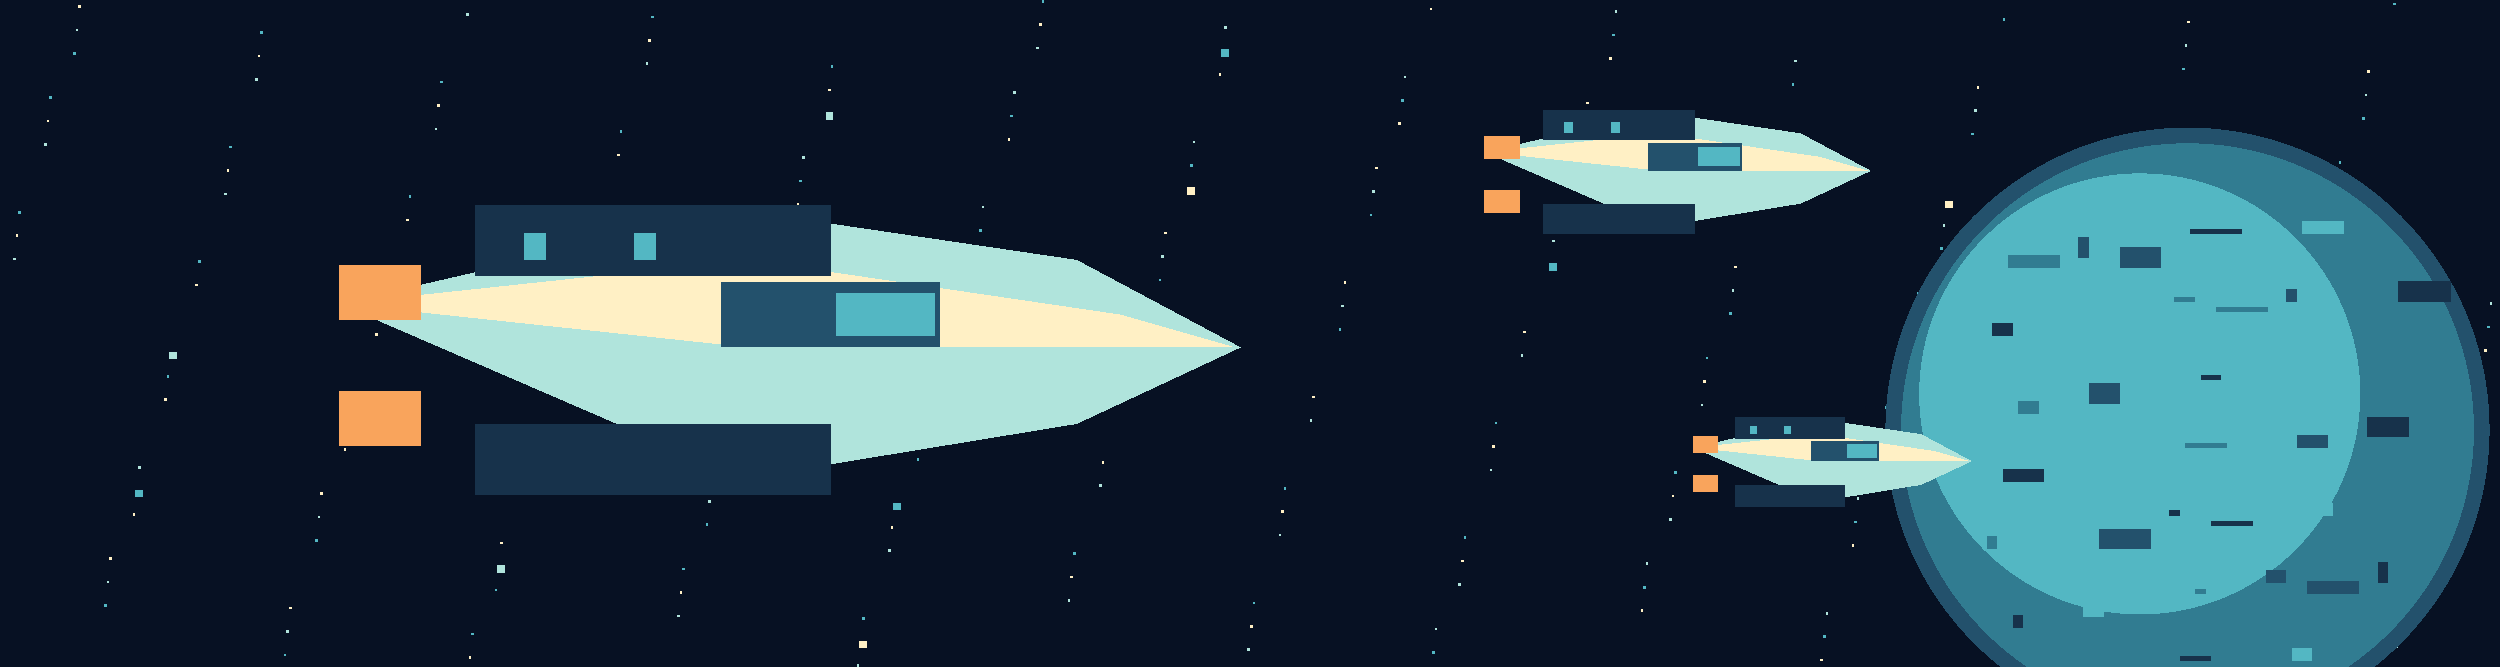
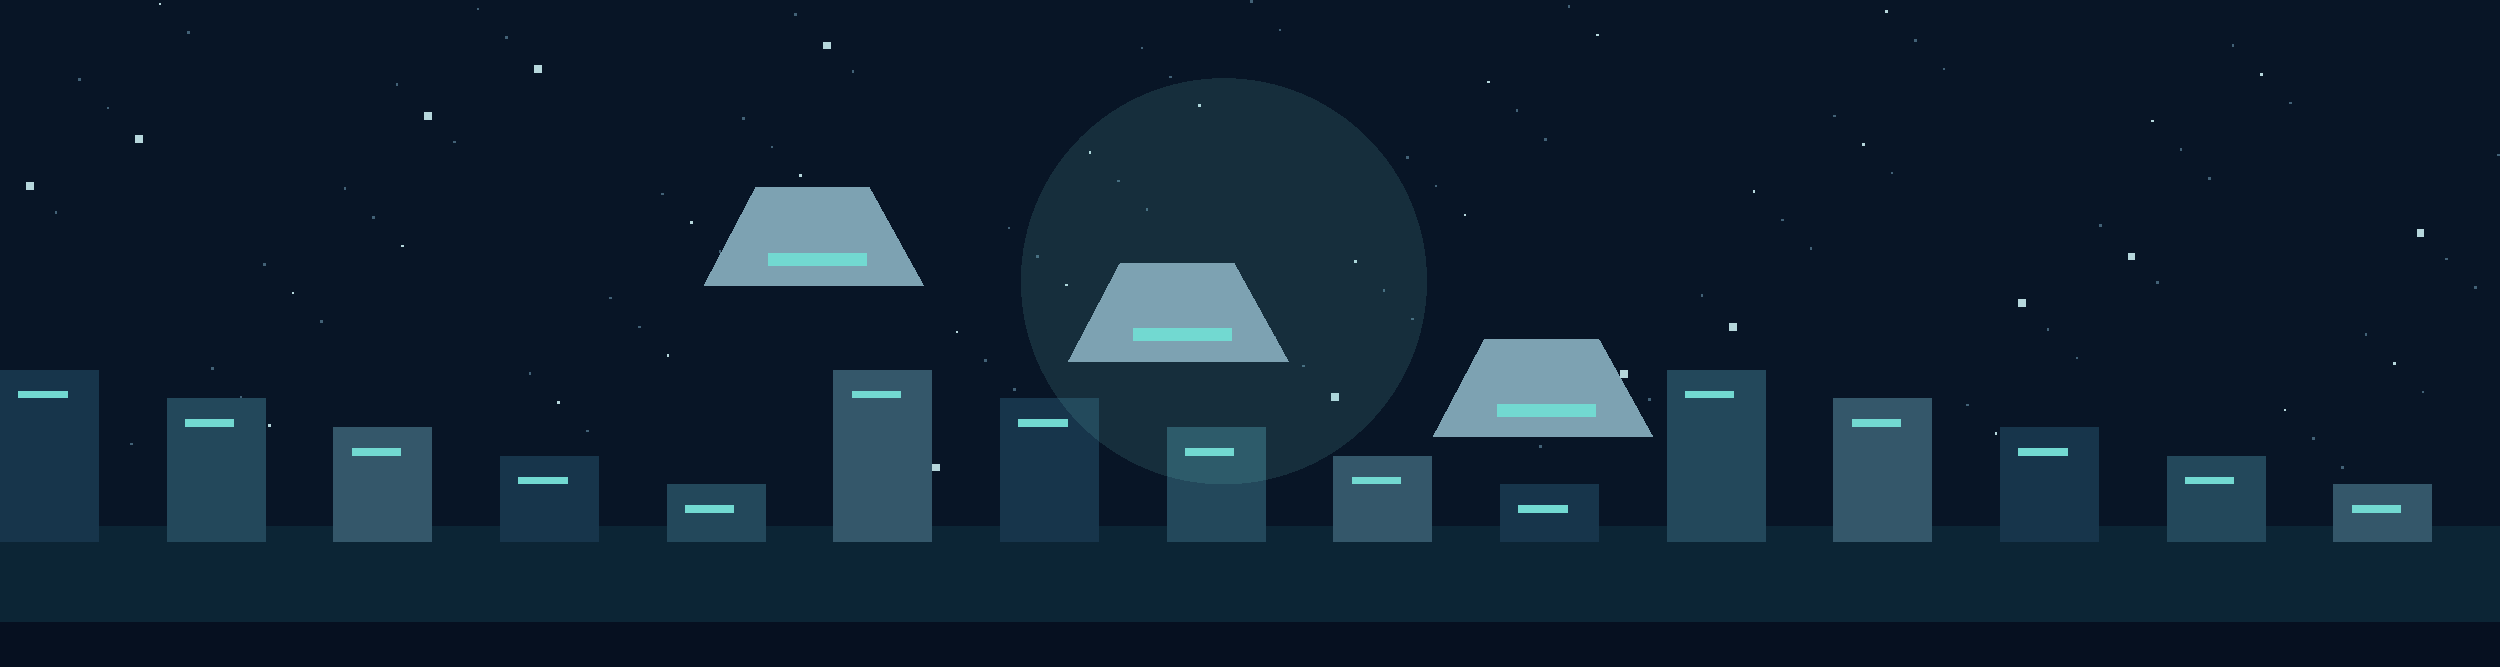
<svg xmlns="http://www.w3.org/2000/svg" width="960" height="256" viewBox="0 0 960 256" shape-rendering="crispEdges">
-   <rect x="0" y="0" width="960" height="256" fill="#071123" />
-   <rect x="343" y="193" width="3" height="3" fill="#53b7c3" />
-   <rect x="956" y="116" width="1" height="1" fill="#b0e4dc" />
-   <rect x="609" y="39" width="1" height="1" fill="#fff0c5" />
-   <rect x="262" y="218" width="1" height="1" fill="#53b7c3" />
-   <rect x="875" y="141" width="1" height="1" fill="#b0e4dc" />
-   <rect x="528" y="64" width="1" height="1" fill="#fff0c5" />
-   <rect x="181" y="243" width="1" height="1" fill="#53b7c3" />
-   <rect x="794" y="166" width="1" height="1" fill="#b0e4dc" />
-   <rect x="447" y="89" width="1" height="1" fill="#fff0c5" />
-   <rect x="100" y="12" width="1" height="1" fill="#53b7c3" />
-   <rect x="713" y="191" width="1" height="1" fill="#b0e4dc" />
-   <rect x="366" y="114" width="1" height="1" fill="#fff0c5" />
-   <rect x="19" y="37" width="1" height="1" fill="#53b7c3" />
-   <rect x="632" y="216" width="1" height="1" fill="#b0e4dc" />
-   <rect x="285" y="139" width="1" height="1" fill="#fff0c5" />
-   <rect x="898" y="62" width="1" height="1" fill="#53b7c3" />
-   <rect x="551" y="241" width="1" height="1" fill="#b0e4dc" />
-   <rect x="204" y="164" width="3" height="3" fill="#fff0c5" />
-   <rect x="817" y="87" width="1" height="1" fill="#53b7c3" />
-   <rect x="470" y="10" width="1" height="1" fill="#b0e4dc" />
-   <rect x="123" y="189" width="1" height="1" fill="#fff0c5" />
-   <rect x="736" y="112" width="1" height="1" fill="#53b7c3" />
-   <rect x="389" y="35" width="1" height="1" fill="#b0e4dc" />
-   <rect x="42" y="214" width="1" height="1" fill="#fff0c5" />
-   <rect x="655" y="137" width="1" height="1" fill="#53b7c3" />
-   <rect x="308" y="60" width="1" height="1" fill="#b0e4dc" />
-   <rect x="921" y="239" width="1" height="1" fill="#fff0c5" />
-   <rect x="574" y="162" width="1" height="1" fill="#53b7c3" />
-   <rect x="227" y="85" width="1" height="1" fill="#b0e4dc" />
-   <rect x="840" y="8" width="1" height="1" fill="#fff0c5" />
-   <rect x="493" y="187" width="1" height="1" fill="#53b7c3" />
-   <rect x="146" y="110" width="1" height="1" fill="#b0e4dc" />
-   <rect x="759" y="33" width="1" height="1" fill="#fff0c5" />
-   <rect x="412" y="212" width="1" height="1" fill="#53b7c3" />
-   <rect x="65" y="135" width="3" height="3" fill="#b0e4dc" />
-   <rect x="678" y="58" width="1" height="1" fill="#fff0c5" />
-   <rect x="331" y="237" width="1" height="1" fill="#53b7c3" />
-   <rect x="944" y="160" width="1" height="1" fill="#b0e4dc" />
-   <rect x="597" y="83" width="1" height="1" fill="#fff0c5" />
-   <rect x="250" y="6" width="1" height="1" fill="#53b7c3" />
-   <rect x="863" y="185" width="1" height="1" fill="#b0e4dc" />
-   <rect x="516" y="108" width="1" height="1" fill="#fff0c5" />
-   <rect x="169" y="31" width="1" height="1" fill="#53b7c3" />
-   <rect x="782" y="210" width="1" height="1" fill="#b0e4dc" />
-   <rect x="435" y="133" width="1" height="1" fill="#fff0c5" />
-   <rect x="88" y="56" width="1" height="1" fill="#53b7c3" />
-   <rect x="701" y="235" width="1" height="1" fill="#b0e4dc" />
-   <rect x="354" y="158" width="1" height="1" fill="#fff0c5" />
-   <rect x="7" y="81" width="1" height="1" fill="#53b7c3" />
-   <rect x="620" y="4" width="1" height="1" fill="#b0e4dc" />
-   <rect x="273" y="183" width="1" height="1" fill="#fff0c5" />
-   <rect x="886" y="106" width="3" height="3" fill="#53b7c3" />
-   <rect x="539" y="29" width="1" height="1" fill="#b0e4dc" />
-   <rect x="192" y="208" width="1" height="1" fill="#fff0c5" />
-   <rect x="805" y="131" width="1" height="1" fill="#53b7c3" />
-   <rect x="458" y="54" width="1" height="1" fill="#b0e4dc" />
-   <rect x="111" y="233" width="1" height="1" fill="#fff0c5" />
-   <rect x="724" y="156" width="1" height="1" fill="#53b7c3" />
-   <rect x="377" y="79" width="1" height="1" fill="#b0e4dc" />
-   <rect x="30" y="2" width="1" height="1" fill="#fff0c5" />
-   <rect x="643" y="181" width="1" height="1" fill="#53b7c3" />
-   <rect x="296" y="104" width="1" height="1" fill="#b0e4dc" />
-   <rect x="909" y="27" width="1" height="1" fill="#fff0c5" />
-   <rect x="562" y="206" width="1" height="1" fill="#53b7c3" />
-   <rect x="215" y="129" width="1" height="1" fill="#b0e4dc" />
-   <rect x="828" y="52" width="1" height="1" fill="#fff0c5" />
-   <rect x="481" y="231" width="1" height="1" fill="#53b7c3" />
-   <rect x="134" y="154" width="1" height="1" fill="#b0e4dc" />
-   <rect x="747" y="77" width="3" height="3" fill="#fff0c5" />
-   <rect x="400" y="0" width="1" height="1" fill="#53b7c3" />
-   <rect x="53" y="179" width="1" height="1" fill="#b0e4dc" />
-   <rect x="666" y="102" width="1" height="1" fill="#fff0c5" />
-   <rect x="319" y="25" width="1" height="1" fill="#53b7c3" />
-   <rect x="932" y="204" width="1" height="1" fill="#b0e4dc" />
-   <rect x="585" y="127" width="1" height="1" fill="#fff0c5" />
-   <rect x="238" y="50" width="1" height="1" fill="#53b7c3" />
-   <rect x="851" y="229" width="1" height="1" fill="#b0e4dc" />
-   <rect x="504" y="152" width="1" height="1" fill="#fff0c5" />
-   <rect x="157" y="75" width="1" height="1" fill="#53b7c3" />
-   <rect x="770" y="254" width="1" height="1" fill="#b0e4dc" />
-   <rect x="423" y="177" width="1" height="1" fill="#fff0c5" />
-   <rect x="76" y="100" width="1" height="1" fill="#53b7c3" />
-   <rect x="689" y="23" width="1" height="1" fill="#b0e4dc" />
-   <rect x="342" y="202" width="1" height="1" fill="#fff0c5" />
-   <rect x="955" y="125" width="1" height="1" fill="#53b7c3" />
-   <rect x="608" y="48" width="3" height="3" fill="#b0e4dc" />
-   <rect x="261" y="227" width="1" height="1" fill="#fff0c5" />
-   <rect x="874" y="150" width="1" height="1" fill="#53b7c3" />
-   <rect x="527" y="73" width="1" height="1" fill="#b0e4dc" />
-   <rect x="180" y="252" width="1" height="1" fill="#fff0c5" />
-   <rect x="793" y="175" width="1" height="1" fill="#53b7c3" />
-   <rect x="446" y="98" width="1" height="1" fill="#b0e4dc" />
-   <rect x="99" y="21" width="1" height="1" fill="#fff0c5" />
-   <rect x="712" y="200" width="1" height="1" fill="#53b7c3" />
-   <rect x="365" y="123" width="1" height="1" fill="#b0e4dc" />
-   <rect x="18" y="46" width="1" height="1" fill="#fff0c5" />
-   <rect x="631" y="225" width="1" height="1" fill="#53b7c3" />
-   <rect x="284" y="148" width="1" height="1" fill="#b0e4dc" />
-   <rect x="897" y="71" width="1" height="1" fill="#fff0c5" />
-   <rect x="550" y="250" width="1" height="1" fill="#53b7c3" />
-   <rect x="203" y="173" width="1" height="1" fill="#b0e4dc" />
-   <rect x="816" y="96" width="1" height="1" fill="#fff0c5" />
-   <rect x="469" y="19" width="3" height="3" fill="#53b7c3" />
-   <rect x="122" y="198" width="1" height="1" fill="#b0e4dc" />
-   <rect x="735" y="121" width="1" height="1" fill="#fff0c5" />
-   <rect x="388" y="44" width="1" height="1" fill="#53b7c3" />
-   <rect x="41" y="223" width="1" height="1" fill="#b0e4dc" />
-   <rect x="654" y="146" width="1" height="1" fill="#fff0c5" />
-   <rect x="307" y="69" width="1" height="1" fill="#53b7c3" />
-   <rect x="920" y="248" width="1" height="1" fill="#b0e4dc" />
-   <rect x="573" y="171" width="1" height="1" fill="#fff0c5" />
-   <rect x="226" y="94" width="1" height="1" fill="#53b7c3" />
-   <rect x="839" y="17" width="1" height="1" fill="#b0e4dc" />
-   <rect x="492" y="196" width="1" height="1" fill="#fff0c5" />
-   <rect x="145" y="119" width="1" height="1" fill="#53b7c3" />
-   <rect x="758" y="42" width="1" height="1" fill="#b0e4dc" />
-   <rect x="411" y="221" width="1" height="1" fill="#fff0c5" />
-   <rect x="64" y="144" width="1" height="1" fill="#53b7c3" />
-   <rect x="677" y="67" width="1" height="1" fill="#b0e4dc" />
-   <rect x="330" y="246" width="3" height="3" fill="#fff0c5" />
-   <rect x="943" y="169" width="1" height="1" fill="#53b7c3" />
-   <rect x="596" y="92" width="1" height="1" fill="#b0e4dc" />
-   <rect x="249" y="15" width="1" height="1" fill="#fff0c5" />
-   <rect x="862" y="194" width="1" height="1" fill="#53b7c3" />
-   <rect x="515" y="117" width="1" height="1" fill="#b0e4dc" />
-   <rect x="168" y="40" width="1" height="1" fill="#fff0c5" />
-   <rect x="781" y="219" width="1" height="1" fill="#53b7c3" />
-   <rect x="434" y="142" width="1" height="1" fill="#b0e4dc" />
-   <rect x="87" y="65" width="1" height="1" fill="#fff0c5" />
-   <rect x="700" y="244" width="1" height="1" fill="#53b7c3" />
-   <rect x="353" y="167" width="1" height="1" fill="#b0e4dc" />
-   <rect x="6" y="90" width="1" height="1" fill="#fff0c5" />
-   <rect x="619" y="13" width="1" height="1" fill="#53b7c3" />
-   <rect x="272" y="192" width="1" height="1" fill="#b0e4dc" />
-   <rect x="885" y="115" width="1" height="1" fill="#fff0c5" />
-   <rect x="538" y="38" width="1" height="1" fill="#53b7c3" />
-   <rect x="191" y="217" width="3" height="3" fill="#b0e4dc" />
-   <rect x="804" y="140" width="1" height="1" fill="#fff0c5" />
-   <rect x="457" y="63" width="1" height="1" fill="#53b7c3" />
-   <rect x="110" y="242" width="1" height="1" fill="#b0e4dc" />
-   <rect x="723" y="165" width="1" height="1" fill="#fff0c5" />
-   <rect x="376" y="88" width="1" height="1" fill="#53b7c3" />
-   <rect x="29" y="11" width="1" height="1" fill="#b0e4dc" />
-   <rect x="642" y="190" width="1" height="1" fill="#fff0c5" />
-   <rect x="295" y="113" width="1" height="1" fill="#53b7c3" />
-   <rect x="908" y="36" width="1" height="1" fill="#b0e4dc" />
-   <rect x="561" y="215" width="1" height="1" fill="#fff0c5" />
-   <rect x="214" y="138" width="1" height="1" fill="#53b7c3" />
-   <rect x="827" y="61" width="1" height="1" fill="#b0e4dc" />
-   <rect x="480" y="240" width="1" height="1" fill="#fff0c5" />
-   <rect x="133" y="163" width="1" height="1" fill="#53b7c3" />
-   <rect x="746" y="86" width="1" height="1" fill="#b0e4dc" />
-   <rect x="399" y="9" width="1" height="1" fill="#fff0c5" />
-   <rect x="52" y="188" width="3" height="3" fill="#53b7c3" />
-   <rect x="665" y="111" width="1" height="1" fill="#b0e4dc" />
-   <rect x="318" y="34" width="1" height="1" fill="#fff0c5" />
-   <rect x="931" y="213" width="1" height="1" fill="#53b7c3" />
-   <rect x="584" y="136" width="1" height="1" fill="#b0e4dc" />
-   <rect x="237" y="59" width="1" height="1" fill="#fff0c5" />
-   <rect x="850" y="238" width="1" height="1" fill="#53b7c3" />
-   <rect x="503" y="161" width="1" height="1" fill="#b0e4dc" />
-   <rect x="156" y="84" width="1" height="1" fill="#fff0c5" />
-   <rect x="769" y="7" width="1" height="1" fill="#53b7c3" />
-   <rect x="422" y="186" width="1" height="1" fill="#b0e4dc" />
-   <rect x="75" y="109" width="1" height="1" fill="#fff0c5" />
-   <rect x="688" y="32" width="1" height="1" fill="#53b7c3" />
-   <rect x="341" y="211" width="1" height="1" fill="#b0e4dc" />
-   <rect x="954" y="134" width="1" height="1" fill="#fff0c5" />
-   <rect x="607" y="57" width="1" height="1" fill="#53b7c3" />
-   <rect x="260" y="236" width="1" height="1" fill="#b0e4dc" />
-   <rect x="873" y="159" width="3" height="3" fill="#fff0c5" />
-   <rect x="526" y="82" width="1" height="1" fill="#53b7c3" />
-   <rect x="179" y="5" width="1" height="1" fill="#b0e4dc" />
-   <rect x="792" y="184" width="1" height="1" fill="#fff0c5" />
-   <rect x="445" y="107" width="1" height="1" fill="#53b7c3" />
-   <rect x="98" y="30" width="1" height="1" fill="#b0e4dc" />
-   <rect x="711" y="209" width="1" height="1" fill="#fff0c5" />
-   <rect x="364" y="132" width="1" height="1" fill="#53b7c3" />
-   <rect x="17" y="55" width="1" height="1" fill="#b0e4dc" />
-   <rect x="630" y="234" width="1" height="1" fill="#fff0c5" />
-   <rect x="283" y="157" width="1" height="1" fill="#53b7c3" />
-   <rect x="896" y="80" width="1" height="1" fill="#b0e4dc" />
-   <rect x="549" y="3" width="1" height="1" fill="#fff0c5" />
-   <rect x="202" y="182" width="1" height="1" fill="#53b7c3" />
-   <rect x="815" y="105" width="1" height="1" fill="#b0e4dc" />
-   <rect x="468" y="28" width="1" height="1" fill="#fff0c5" />
-   <rect x="121" y="207" width="1" height="1" fill="#53b7c3" />
-   <rect x="734" y="130" width="3" height="3" fill="#b0e4dc" />
-   <rect x="387" y="53" width="1" height="1" fill="#fff0c5" />
-   <rect x="40" y="232" width="1" height="1" fill="#53b7c3" />
-   <rect x="653" y="155" width="1" height="1" fill="#b0e4dc" />
-   <rect x="306" y="78" width="1" height="1" fill="#fff0c5" />
-   <rect x="919" y="1" width="1" height="1" fill="#53b7c3" />
-   <rect x="572" y="180" width="1" height="1" fill="#b0e4dc" />
-   <rect x="225" y="103" width="1" height="1" fill="#fff0c5" />
-   <rect x="838" y="26" width="1" height="1" fill="#53b7c3" />
-   <rect x="491" y="205" width="1" height="1" fill="#b0e4dc" />
-   <rect x="144" y="128" width="1" height="1" fill="#fff0c5" />
-   <rect x="757" y="51" width="1" height="1" fill="#53b7c3" />
-   <rect x="410" y="230" width="1" height="1" fill="#b0e4dc" />
-   <rect x="63" y="153" width="1" height="1" fill="#fff0c5" />
-   <rect x="676" y="76" width="1" height="1" fill="#53b7c3" />
-   <rect x="329" y="255" width="1" height="1" fill="#b0e4dc" />
-   <rect x="942" y="178" width="1" height="1" fill="#fff0c5" />
-   <rect x="595" y="101" width="3" height="3" fill="#53b7c3" />
-   <rect x="248" y="24" width="1" height="1" fill="#b0e4dc" />
-   <rect x="861" y="203" width="1" height="1" fill="#fff0c5" />
-   <rect x="514" y="126" width="1" height="1" fill="#53b7c3" />
-   <rect x="167" y="49" width="1" height="1" fill="#b0e4dc" />
-   <rect x="780" y="228" width="1" height="1" fill="#fff0c5" />
-   <rect x="433" y="151" width="1" height="1" fill="#53b7c3" />
-   <rect x="86" y="74" width="1" height="1" fill="#b0e4dc" />
-   <rect x="699" y="253" width="1" height="1" fill="#fff0c5" />
-   <rect x="352" y="176" width="1" height="1" fill="#53b7c3" />
-   <rect x="5" y="99" width="1" height="1" fill="#b0e4dc" />
-   <rect x="618" y="22" width="1" height="1" fill="#fff0c5" />
-   <rect x="271" y="201" width="1" height="1" fill="#53b7c3" />
-   <rect x="884" y="124" width="1" height="1" fill="#b0e4dc" />
-   <rect x="537" y="47" width="1" height="1" fill="#fff0c5" />
-   <rect x="190" y="226" width="1" height="1" fill="#53b7c3" />
-   <rect x="803" y="149" width="1" height="1" fill="#b0e4dc" />
-   <rect x="456" y="72" width="3" height="3" fill="#fff0c5" />
-   <rect x="109" y="251" width="1" height="1" fill="#53b7c3" />
-   <rect x="722" y="174" width="1" height="1" fill="#b0e4dc" />
-   <rect x="375" y="97" width="1" height="1" fill="#fff0c5" />
-   <rect x="28" y="20" width="1" height="1" fill="#53b7c3" />
-   <rect x="641" y="199" width="1" height="1" fill="#b0e4dc" />
-   <rect x="294" y="122" width="1" height="1" fill="#fff0c5" />
-   <rect x="907" y="45" width="1" height="1" fill="#53b7c3" />
-   <rect x="560" y="224" width="1" height="1" fill="#b0e4dc" />
-   <rect x="213" y="147" width="1" height="1" fill="#fff0c5" />
-   <rect x="826" y="70" width="1" height="1" fill="#53b7c3" />
-   <rect x="479" y="249" width="1" height="1" fill="#b0e4dc" />
-   <rect x="132" y="172" width="1" height="1" fill="#fff0c5" />
-   <rect x="745" y="95" width="1" height="1" fill="#53b7c3" />
-   <rect x="398" y="18" width="1" height="1" fill="#b0e4dc" />
-   <rect x="51" y="197" width="1" height="1" fill="#fff0c5" />
-   <rect x="664" y="120" width="1" height="1" fill="#53b7c3" />
-   <rect x="317" y="43" width="3" height="3" fill="#b0e4dc" />
-   <rect x="930" y="222" width="1" height="1" fill="#fff0c5" />
-   <circle cx="840" cy="165" r="116" fill="#23516c" />
-   <circle cx="840" cy="165" r="110" fill="#317c91" />
-   <circle cx="821.667" cy="151.25" r="84.7" fill="#53b7c3" />
-   <rect x="833" y="196" width="4" height="2" fill="#17324b" />
-   <rect x="870" y="219" width="8" height="5" fill="#23516c" />
-   <rect x="798" y="91" width="4" height="8" fill="#23516c" />
-   <rect x="835" y="114" width="8" height="2" fill="#317c91" />
-   <rect x="872" y="137" width="12" height="5" fill="#53b7c3" />
-   <rect x="909" y="160" width="16" height="8" fill="#17324b" />
-   <rect x="763" y="206" width="4" height="5" fill="#317c91" />
-   <rect x="800" y="229" width="8" height="8" fill="#53b7c3" />
-   <rect x="837" y="252" width="12" height="2" fill="#17324b" />
-   <rect x="765" y="124" width="8" height="5" fill="#17324b" />
-   <rect x="802" y="147" width="12" height="8" fill="#23516c" />
-   <rect x="839" y="170" width="16" height="2" fill="#317c91" />
-   <rect x="876" y="193" width="20" height="5" fill="#53b7c3" />
-   <rect x="913" y="216" width="4" height="8" fill="#17324b" />
-   <rect x="841" y="88" width="20" height="2" fill="#17324b" />
-   <rect x="878" y="111" width="4" height="5" fill="#23516c" />
-   <rect x="915" y="134" width="8" height="8" fill="#317c91" />
-   <rect x="769" y="180" width="16" height="5" fill="#17324b" />
-   <rect x="806" y="203" width="20" height="8" fill="#23516c" />
-   <rect x="843" y="226" width="4" height="2" fill="#317c91" />
-   <rect x="880" y="249" width="8" height="5" fill="#53b7c3" />
-   <rect x="771" y="98" width="20" height="5" fill="#317c91" />
-   <rect x="808" y="121" width="4" height="8" fill="#53b7c3" />
-   <rect x="845" y="144" width="8" height="2" fill="#17324b" />
-   <rect x="882" y="167" width="12" height="5" fill="#23516c" />
-   <rect x="919" y="190" width="16" height="8" fill="#317c91" />
-   <rect x="773" y="236" width="4" height="5" fill="#17324b" />
-   <rect x="810" y="259" width="8" height="8" fill="#23516c" />
-   <rect x="884" y="85" width="16" height="5" fill="#53b7c3" />
-   <rect x="921" y="108" width="20" height="8" fill="#17324b" />
-   <rect x="775" y="154" width="8" height="5" fill="#317c91" />
-   <rect x="812" y="177" width="12" height="8" fill="#53b7c3" />
-   <rect x="849" y="200" width="16" height="2" fill="#17324b" />
-   <rect x="886" y="223" width="20" height="5" fill="#23516c" />
-   <rect x="814" y="95" width="16" height="8" fill="#23516c" />
-   <rect x="851" y="118" width="20" height="2" fill="#317c91" />
-   <g transform="translate(130 62) scale(2.1)">
-     <path d="M0 26 L74 9 L135 18 L165 34 L135 48 L74 58 Z" fill="#b0e4dc" />
-     <path d="M0 26 L75 18 L143 28 L164 34 L75 34 Z" fill="#fff0c5" />
-     <rect x="25" y="8" width="65" height="13" fill="#17324b" />
-     <rect x="25" y="48" width="65" height="13" fill="#17324b" />
-     <rect x="70" y="22" width="40" height="12" fill="#23516c" />
-     <rect x="91" y="24" width="18" height="8" fill="#53b7c3" />
-     <rect x="0" y="19" width="15" height="10" fill="#f9a45c" />
-     <rect x="0" y="42" width="15" height="10" fill="#f9a45c" />
-     <rect x="34" y="13" width="4" height="5" fill="#53b7c3" />
-     <rect x="54" y="13" width="4" height="5" fill="#53b7c3" />
-   </g>
-   <g transform="translate(570 35) scale(0.9)">
-     <path d="M0 26 L74 9 L135 18 L165 34 L135 48 L74 58 Z" fill="#b0e4dc" />
-     <path d="M0 26 L75 18 L143 28 L164 34 L75 34 Z" fill="#fff0c5" />
-     <rect x="25" y="8" width="65" height="13" fill="#17324b" />
-     <rect x="25" y="48" width="65" height="13" fill="#17324b" />
-     <rect x="70" y="22" width="40" height="12" fill="#23516c" />
-     <rect x="91" y="24" width="18" height="8" fill="#53b7c3" />
-     <rect x="0" y="19" width="15" height="10" fill="#f9a45c" />
-     <rect x="0" y="42" width="15" height="10" fill="#f9a45c" />
-     <rect x="34" y="13" width="4" height="5" fill="#53b7c3" />
-     <rect x="54" y="13" width="4" height="5" fill="#53b7c3" />
-   </g>
-   <g transform="translate(650 155) scale(0.65)">
-     <path d="M0 26 L74 9 L135 18 L165 34 L135 48 L74 58 Z" fill="#b0e4dc" />
-     <path d="M0 26 L75 18 L143 28 L164 34 L75 34 Z" fill="#fff0c5" />
-     <rect x="25" y="8" width="65" height="13" fill="#17324b" />
-     <rect x="25" y="48" width="65" height="13" fill="#17324b" />
-     <rect x="70" y="22" width="40" height="12" fill="#23516c" />
-     <rect x="91" y="24" width="18" height="8" fill="#53b7c3" />
-     <rect x="0" y="19" width="15" height="10" fill="#f9a45c" />
-     <rect x="0" y="42" width="15" height="10" fill="#f9a45c" />
-     <rect x="34" y="13" width="4" height="5" fill="#53b7c3" />
-     <rect x="54" y="13" width="4" height="5" fill="#53b7c3" />
-   </g>
+   <rect width="960" height="256" fill="#081526" />
+   <rect y="202" width="960" height="54" fill="#0c2535" />
+   <rect x="52" y="52" width="3" height="3" fill="#b6d7dc" />
+   <rect x="389" y="149" width="1" height="1" fill="#426176" />
+   <rect x="726" y="66" width="1" height="1" fill="#426176" />
+   <rect x="103" y="163" width="1" height="1" fill="#b6d7dc" />
+   <rect x="440" y="80" width="1" height="1" fill="#426176" />
+   <rect x="777" y="177" width="1" height="1" fill="#426176" />
+   <rect x="154" y="94" width="1" height="1" fill="#b6d7dc" />
+   <rect x="491" y="11" width="1" height="1" fill="#426176" />
+   <rect x="828" y="108" width="1" height="1" fill="#426176" />
+   <rect x="205" y="25" width="3" height="3" fill="#b6d7dc" />
+   <rect x="542" y="122" width="1" height="1" fill="#426176" />
+   <rect x="879" y="39" width="1" height="1" fill="#426176" />
+   <rect x="256" y="136" width="1" height="1" fill="#b6d7dc" />
+   <rect x="593" y="53" width="1" height="1" fill="#426176" />
+   <rect x="930" y="150" width="1" height="1" fill="#426176" />
+   <rect x="307" y="67" width="1" height="1" fill="#b6d7dc" />
+   <rect x="644" y="164" width="1" height="1" fill="#426176" />
+   <rect x="21" y="81" width="1" height="1" fill="#426176" />
+   <rect x="358" y="178" width="3" height="3" fill="#b6d7dc" />
+   <rect x="695" y="95" width="1" height="1" fill="#426176" />
+   <rect x="72" y="12" width="1" height="1" fill="#426176" />
+   <rect x="409" y="109" width="1" height="1" fill="#b6d7dc" />
+   <rect x="746" y="26" width="1" height="1" fill="#426176" />
+   <rect x="123" y="123" width="1" height="1" fill="#426176" />
+   <rect x="460" y="40" width="1" height="1" fill="#b6d7dc" />
+   <rect x="797" y="137" width="1" height="1" fill="#426176" />
+   <rect x="174" y="54" width="1" height="1" fill="#426176" />
+   <rect x="511" y="151" width="3" height="3" fill="#b6d7dc" />
+   <rect x="848" y="68" width="1" height="1" fill="#426176" />
+   <rect x="225" y="165" width="1" height="1" fill="#426176" />
+   <rect x="562" y="82" width="1" height="1" fill="#b6d7dc" />
+   <rect x="899" y="179" width="1" height="1" fill="#426176" />
+   <rect x="276" y="96" width="1" height="1" fill="#426176" />
+   <rect x="613" y="13" width="1" height="1" fill="#b6d7dc" />
+   <rect x="950" y="110" width="1" height="1" fill="#426176" />
+   <rect x="327" y="27" width="1" height="1" fill="#426176" />
+   <rect x="664" y="124" width="3" height="3" fill="#b6d7dc" />
+   <rect x="41" y="41" width="1" height="1" fill="#426176" />
+   <rect x="378" y="138" width="1" height="1" fill="#426176" />
+   <rect x="715" y="55" width="1" height="1" fill="#b6d7dc" />
+   <rect x="92" y="152" width="1" height="1" fill="#426176" />
+   <rect x="429" y="69" width="1" height="1" fill="#426176" />
+   <rect x="766" y="166" width="1" height="1" fill="#b6d7dc" />
+   <rect x="143" y="83" width="1" height="1" fill="#426176" />
+   <rect x="480" y="0" width="1" height="1" fill="#426176" />
+   <rect x="817" y="97" width="3" height="3" fill="#b6d7dc" />
+   <rect x="194" y="14" width="1" height="1" fill="#426176" />
+   <rect x="531" y="111" width="1" height="1" fill="#426176" />
+   <rect x="868" y="28" width="1" height="1" fill="#b6d7dc" />
+   <rect x="245" y="125" width="1" height="1" fill="#426176" />
+   <rect x="582" y="42" width="1" height="1" fill="#426176" />
+   <rect x="919" y="139" width="1" height="1" fill="#b6d7dc" />
+   <rect x="296" y="56" width="1" height="1" fill="#426176" />
+   <rect x="633" y="153" width="1" height="1" fill="#426176" />
+   <rect x="10" y="70" width="3" height="3" fill="#b6d7dc" />
+   <rect x="347" y="167" width="1" height="1" fill="#426176" />
+   <rect x="684" y="84" width="1" height="1" fill="#426176" />
+   <rect x="61" y="1" width="1" height="1" fill="#b6d7dc" />
+   <rect x="398" y="98" width="1" height="1" fill="#426176" />
+   <rect x="735" y="15" width="1" height="1" fill="#426176" />
+   <rect x="112" y="112" width="1" height="1" fill="#b6d7dc" />
+   <rect x="449" y="29" width="1" height="1" fill="#426176" />
+   <rect x="786" y="126" width="1" height="1" fill="#426176" />
+   <rect x="163" y="43" width="3" height="3" fill="#b6d7dc" />
+   <rect x="500" y="140" width="1" height="1" fill="#426176" />
+   <rect x="837" y="57" width="1" height="1" fill="#426176" />
+   <rect x="214" y="154" width="1" height="1" fill="#b6d7dc" />
+   <rect x="551" y="71" width="1" height="1" fill="#426176" />
+   <rect x="888" y="168" width="1" height="1" fill="#426176" />
+   <rect x="265" y="85" width="1" height="1" fill="#b6d7dc" />
+   <rect x="602" y="2" width="1" height="1" fill="#426176" />
+   <rect x="939" y="99" width="1" height="1" fill="#426176" />
+   <rect x="316" y="16" width="3" height="3" fill="#b6d7dc" />
+   <rect x="653" y="113" width="1" height="1" fill="#426176" />
+   <rect x="30" y="30" width="1" height="1" fill="#426176" />
+   <rect x="367" y="127" width="1" height="1" fill="#b6d7dc" />
+   <rect x="704" y="44" width="1" height="1" fill="#426176" />
+   <rect x="81" y="141" width="1" height="1" fill="#426176" />
+   <rect x="418" y="58" width="1" height="1" fill="#b6d7dc" />
+   <rect x="755" y="155" width="1" height="1" fill="#426176" />
+   <rect x="132" y="72" width="1" height="1" fill="#426176" />
+   <rect x="469" y="169" width="3" height="3" fill="#b6d7dc" />
+   <rect x="806" y="86" width="1" height="1" fill="#426176" />
+   <rect x="183" y="3" width="1" height="1" fill="#426176" />
+   <rect x="520" y="100" width="1" height="1" fill="#b6d7dc" />
+   <rect x="857" y="17" width="1" height="1" fill="#426176" />
+   <rect x="234" y="114" width="1" height="1" fill="#426176" />
+   <rect x="571" y="31" width="1" height="1" fill="#b6d7dc" />
+   <rect x="908" y="128" width="1" height="1" fill="#426176" />
+   <rect x="285" y="45" width="1" height="1" fill="#426176" />
+   <rect x="622" y="142" width="3" height="3" fill="#b6d7dc" />
+   <rect x="959" y="59" width="1" height="1" fill="#426176" />
+   <rect x="336" y="156" width="1" height="1" fill="#426176" />
+   <rect x="673" y="73" width="1" height="1" fill="#b6d7dc" />
+   <rect x="50" y="170" width="1" height="1" fill="#426176" />
+   <rect x="387" y="87" width="1" height="1" fill="#426176" />
+   <rect x="724" y="4" width="1" height="1" fill="#b6d7dc" />
+   <rect x="101" y="101" width="1" height="1" fill="#426176" />
+   <rect x="438" y="18" width="1" height="1" fill="#426176" />
+   <rect x="775" y="115" width="3" height="3" fill="#b6d7dc" />
+   <rect x="152" y="32" width="1" height="1" fill="#426176" />
+   <rect x="489" y="129" width="1" height="1" fill="#426176" />
+   <rect x="826" y="46" width="1" height="1" fill="#b6d7dc" />
+   <rect x="203" y="143" width="1" height="1" fill="#426176" />
+   <rect x="540" y="60" width="1" height="1" fill="#426176" />
+   <rect x="877" y="157" width="1" height="1" fill="#b6d7dc" />
+   <rect x="254" y="74" width="1" height="1" fill="#426176" />
+   <rect x="591" y="171" width="1" height="1" fill="#426176" />
+   <rect x="928" y="88" width="3" height="3" fill="#b6d7dc" />
+   <rect x="305" y="5" width="1" height="1" fill="#426176" />
+   <rect x="0" y="142" width="38" height="66" fill="#17354b" />
+   <rect x="7" y="150" width="19" height="3" fill="#72d9d1" />
+   <rect x="64" y="153" width="38" height="55" fill="#23485b" />
+   <rect x="71" y="161" width="19" height="3" fill="#72d9d1" />
+   <rect x="128" y="164" width="38" height="44" fill="#34576a" />
+   <rect x="135" y="172" width="19" height="3" fill="#72d9d1" />
+   <rect x="192" y="175" width="38" height="33" fill="#17354b" />
+   <rect x="199" y="183" width="19" height="3" fill="#72d9d1" />
+   <rect x="256" y="186" width="38" height="22" fill="#23485b" />
+   <rect x="263" y="194" width="19" height="3" fill="#72d9d1" />
+   <rect x="320" y="142" width="38" height="66" fill="#34576a" />
+   <rect x="327" y="150" width="19" height="3" fill="#72d9d1" />
+   <rect x="384" y="153" width="38" height="55" fill="#17354b" />
+   <rect x="391" y="161" width="19" height="3" fill="#72d9d1" />
+   <rect x="448" y="164" width="38" height="44" fill="#23485b" />
+   <rect x="455" y="172" width="19" height="3" fill="#72d9d1" />
+   <rect x="512" y="175" width="38" height="33" fill="#34576a" />
+   <rect x="519" y="183" width="19" height="3" fill="#72d9d1" />
+   <rect x="576" y="186" width="38" height="22" fill="#17354b" />
+   <rect x="583" y="194" width="19" height="3" fill="#72d9d1" />
+   <rect x="640" y="142" width="38" height="66" fill="#23485b" />
+   <rect x="647" y="150" width="19" height="3" fill="#72d9d1" />
+   <rect x="704" y="153" width="38" height="55" fill="#34576a" />
+   <rect x="711" y="161" width="19" height="3" fill="#72d9d1" />
+   <rect x="768" y="164" width="38" height="44" fill="#17354b" />
+   <rect x="775" y="172" width="19" height="3" fill="#72d9d1" />
+   <rect x="832" y="175" width="38" height="33" fill="#23485b" />
+   <rect x="839" y="183" width="19" height="3" fill="#72d9d1" />
+   <rect x="896" y="186" width="38" height="22" fill="#34576a" />
+   <rect x="903" y="194" width="19" height="3" fill="#72d9d1" />
+   <rect x="960" y="142" width="38" height="66" fill="#17354b" />
+   <rect x="967" y="150" width="19" height="3" fill="#72d9d1" />
+   <circle cx="470" cy="108" r="78" fill="#72d9d1" opacity=".13" />
+   <polygon points="270,110 355,110 334,72 290,72" fill="#7da2b2" />
+   <rect x="295" y="97" width="38" height="5" fill="#72d9d1" />
+   <polygon points="410,139 495,139 474,101 430,101" fill="#7da2b2" />
+   <rect x="435" y="126" width="38" height="5" fill="#72d9d1" />
+   <polygon points="550,168 635,168 614,130 570,130" fill="#7da2b2" />
+   <rect x="575" y="155" width="38" height="5" fill="#72d9d1" />
+   <rect y="239" width="960" height="17" fill="#061020" />
</svg>
